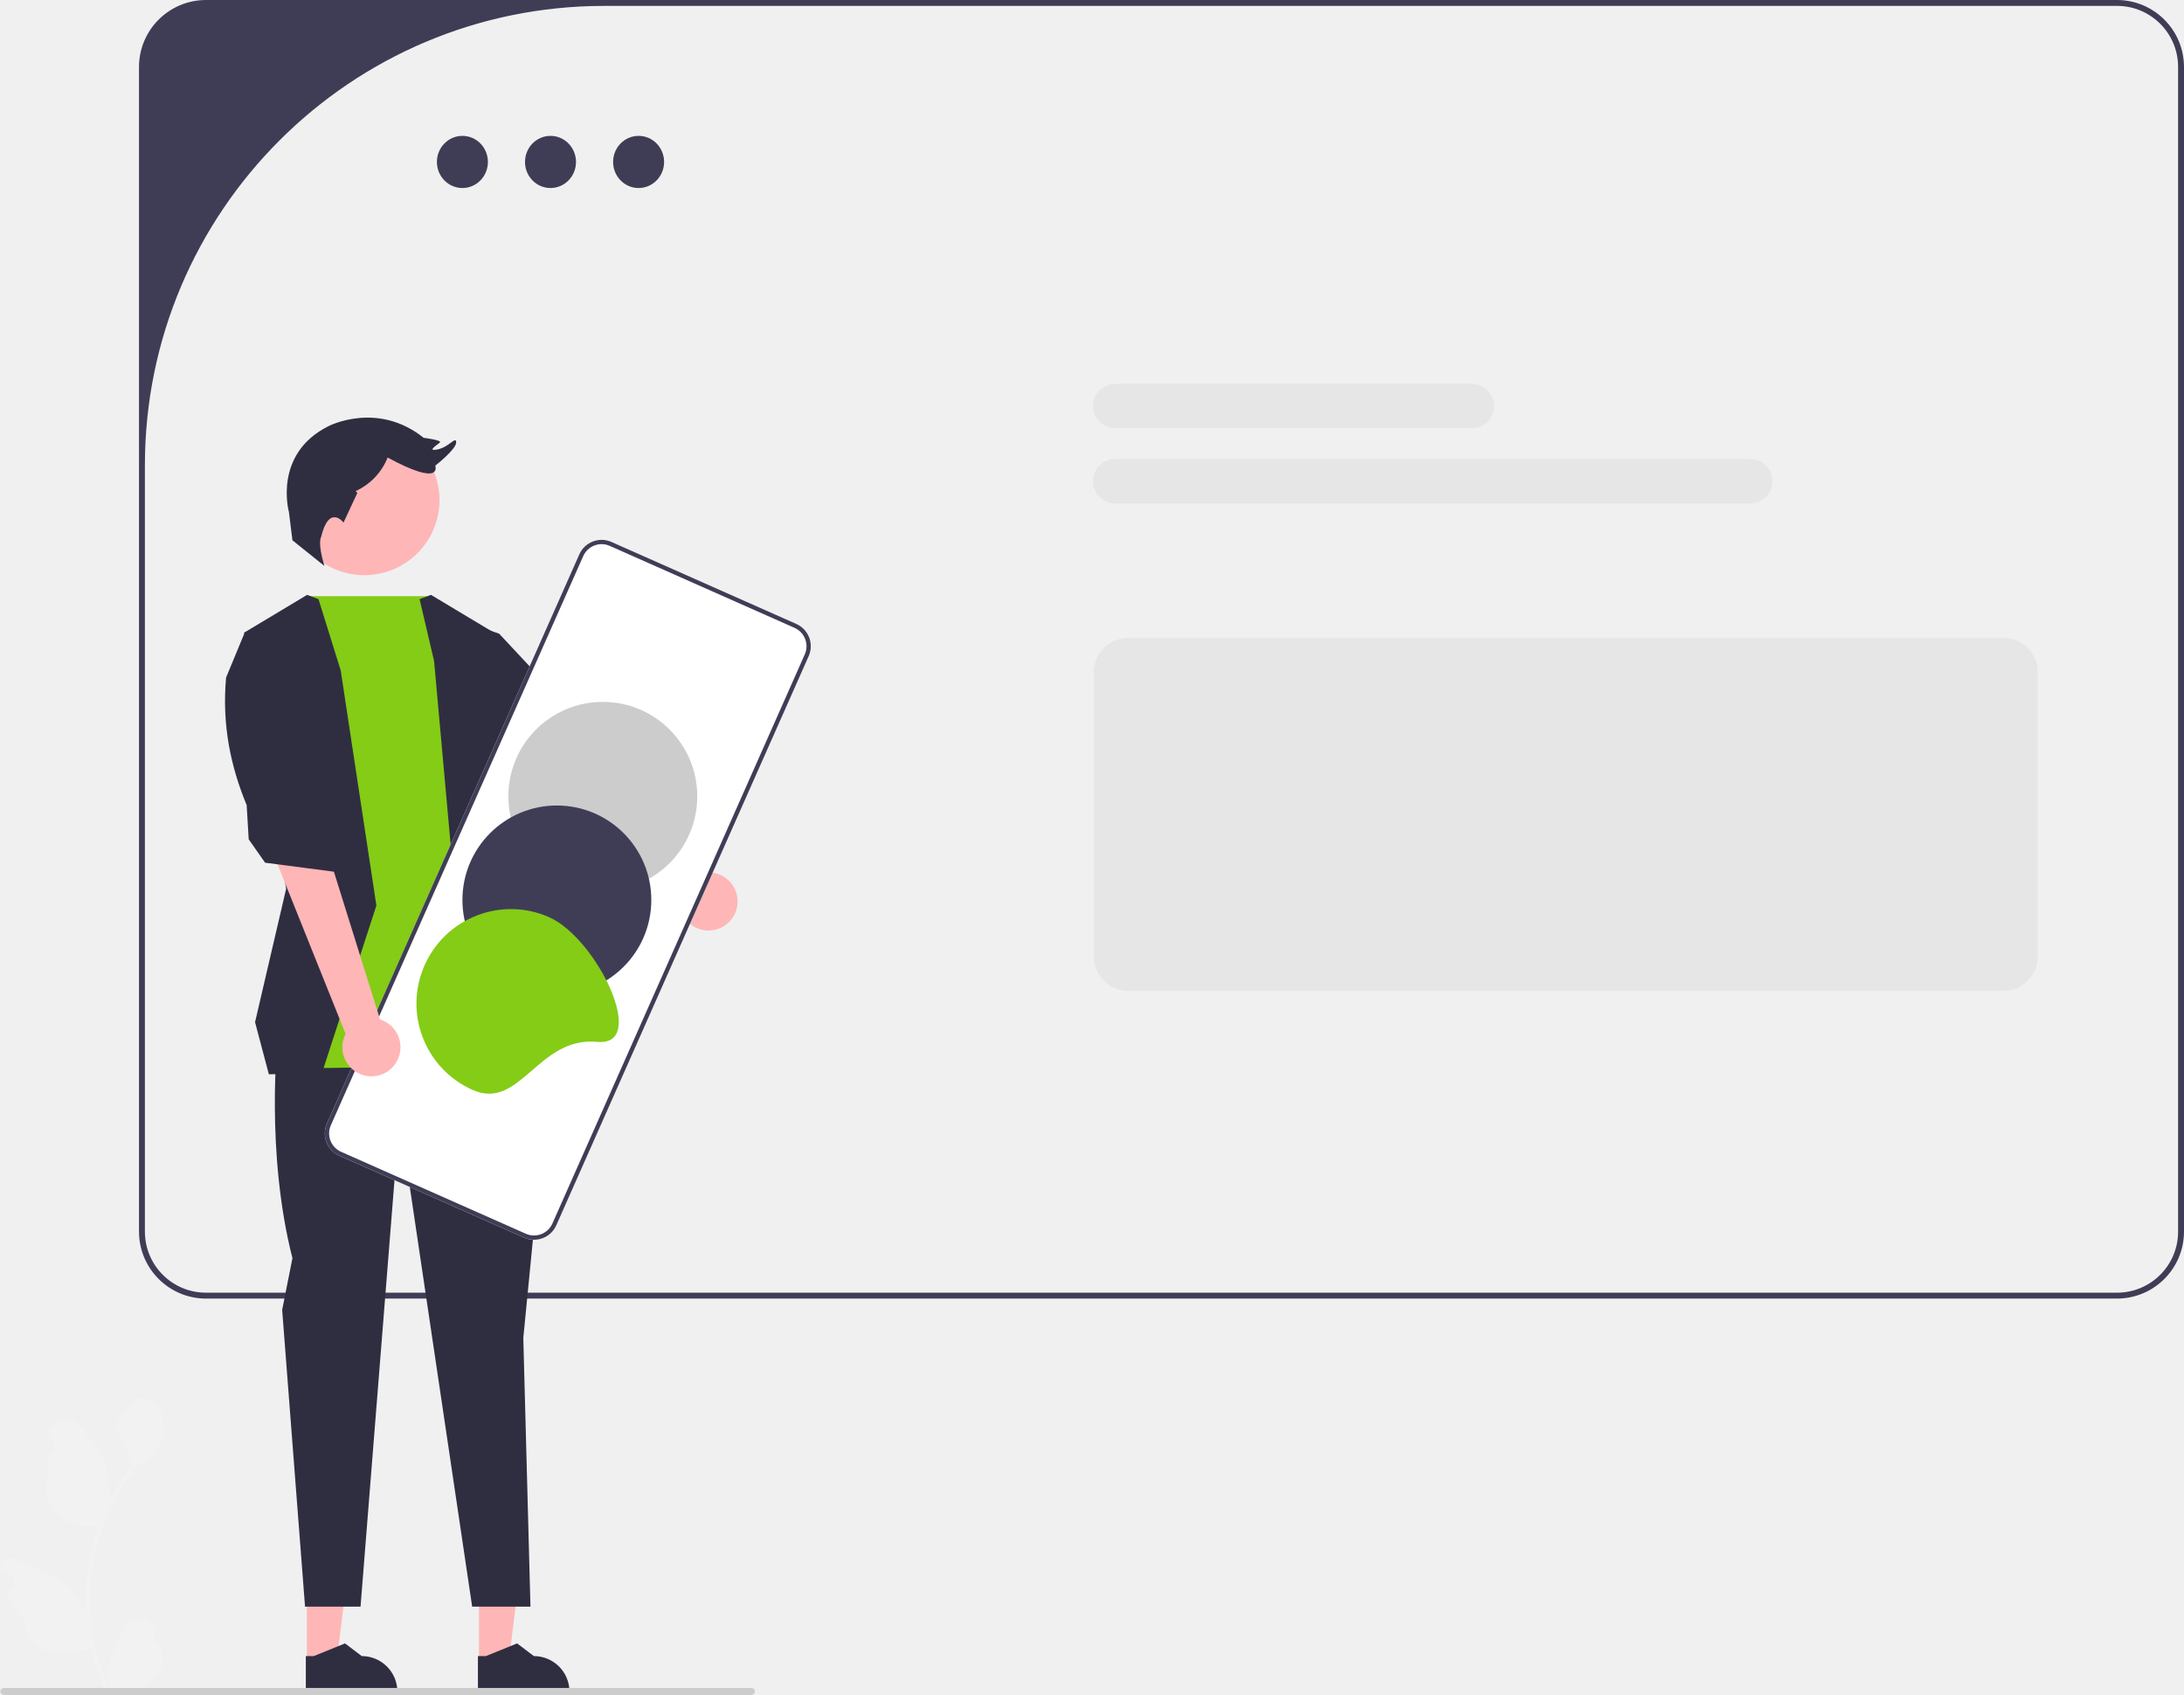
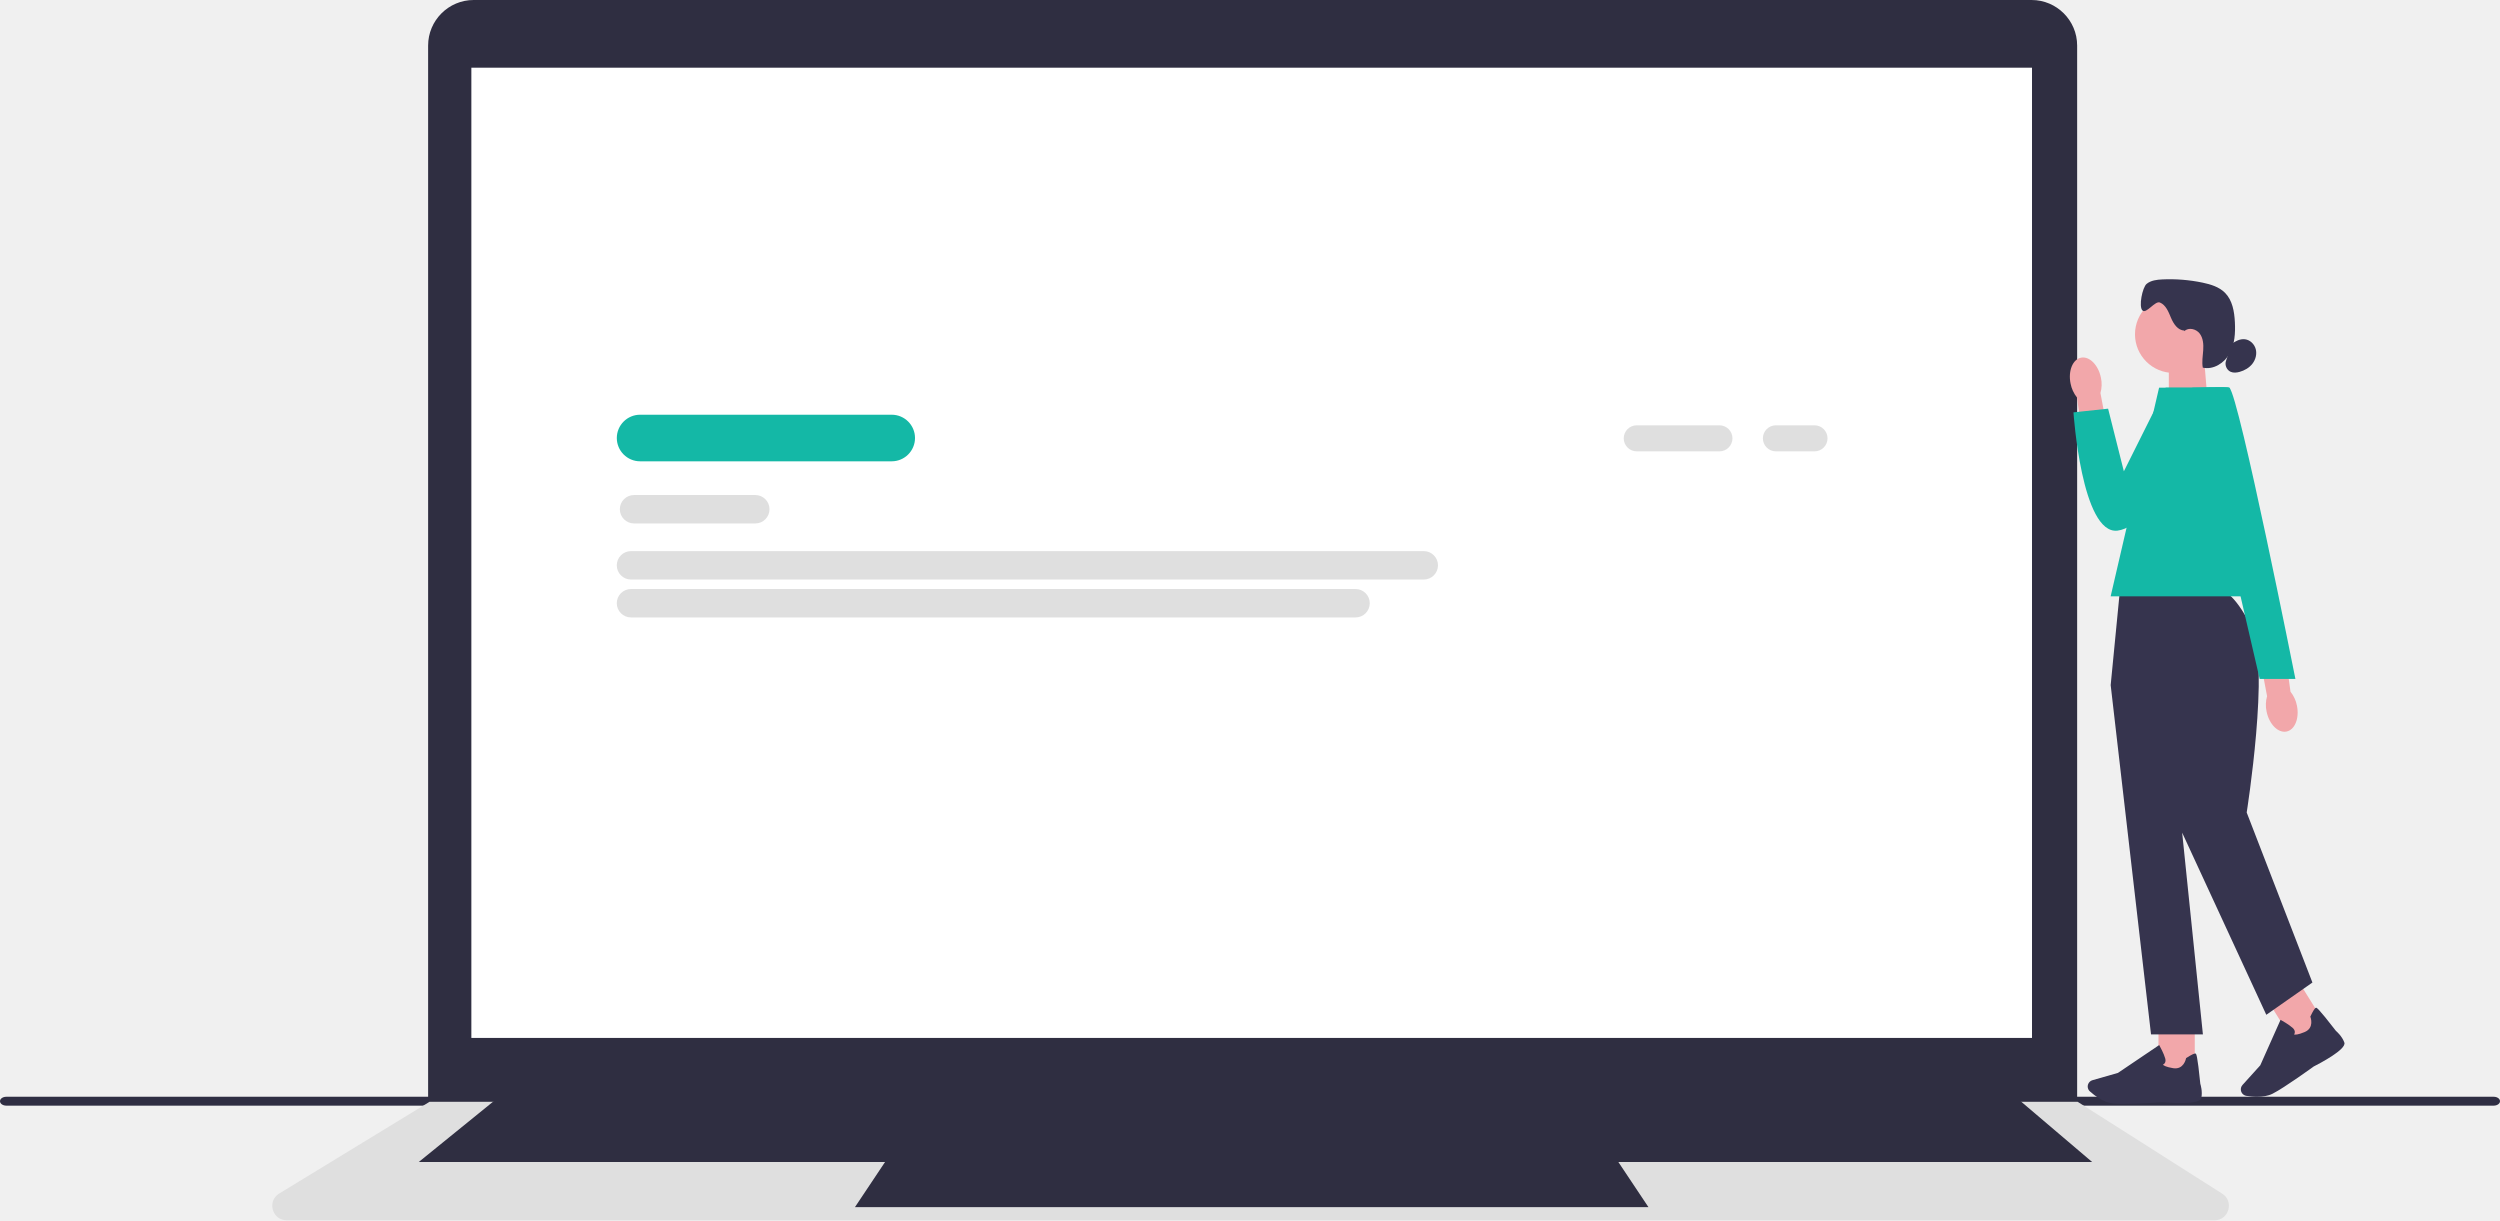
- <svg xmlns="http://www.w3.org/2000/svg" data-name="Layer 1" width="740.103" height="574.316" viewBox="0 0 740.103 574.316">
-   <path d="M717.413,0h-647.62a22.717,22.717,0,0,0-22.69,22.69V417.31a22.717,22.717,0,0,0,22.69,22.69h647.62a22.717,22.717,0,0,0,22.69-22.69V22.69A22.717,22.717,0,0,0,717.413,0Zm20.69,417.31a20.69,20.69,0,0,1-20.69,20.69h-647.62a20.69,20.69,0,0,1-20.69-20.69V157.676A155.676,155.676,0,0,1,204.779,2H717.413a20.69,20.69,0,0,1,20.69,20.69Z" fill="#3f3d56" />
-   <path d="M678.922,335.731h-296.63A11.628,11.628,0,0,1,370.678,324.117V227.782a11.628,11.628,0,0,1,11.614-11.614h296.63a11.628,11.628,0,0,1,11.614,11.614v96.335A11.628,11.628,0,0,1,678.922,335.731Z" fill="#e6e6e6" />
-   <ellipse cx="216.405" cy="54.873" rx="8.642" ry="8.835" fill="#3f3d56" />
-   <ellipse cx="186.551" cy="54.873" rx="8.642" ry="8.835" fill="#3f3d56" />
-   <ellipse cx="156.698" cy="54.873" rx="8.642" ry="8.835" fill="#3f3d56" />
-   <path d="M498.776,145.109H377.91a7.52,7.52,0,0,1,0-15.04H498.776a7.52,7.52,0,0,1,0,15.04Z" fill="#e6e6e6" />
-   <path d="M593.099,170.561H377.91a7.52,7.52,0,0,1,0-15.04H593.099a7.52,7.52,0,1,1,0,15.04Z" fill="#e6e6e6" />
-   <polygon points="162.313 563.077 172.402 563.076 177.201 524.161 162.311 524.162 162.313 563.077" fill="#ffb6b6" />
-   <path d="M161.957,573.602l31.025-.001v-.392a12.076,12.076,0,0,0-12.076-12.076h-.001l-5.667-4.299-10.574,4.3-2.708 0Z" fill="#2f2e41" />
-   <polygon points="103.992 563.077 114.081 563.076 118.88 524.161 103.99 524.162 103.992 563.077" fill="#ffb6b6" />
-   <path d="M103.636,573.602l31.025-.001v-.392a12.076,12.076,0,0,0-12.076-12.076h-.001l-5.667-4.299-10.574,4.3-2.708 0Z" fill="#2f2e41" />
-   <path d="M230.272,304.697l-34.374-32.237,9.31-15.596L239.109,295.633a9.851,9.851,0,1,1-8.837,9.064Z" fill="#ffb6b6" />
-   <path d="M94.121,351.63s-4.267,38.407,4.979,74.679l-3.482,17.534,7.75,100.53h18.811l13.194-165.717,24.63,165.717h19.758l-2.425-91.038,8.552-87.482-3.573-19.915Z" fill="#2f2e41" />
-   <path d="M146.103,202h-42l-7.063,17.958,1.704,141.984s83.214,0,88.904-5.69l-17.781-61.877-6.401-78.947Z" fill="#84cc16" />
-   <polygon points="169.156 214.717 199.028 246.723 209.696 253.835 212.541 263.081 200.45 283.707 186.937 278.728 182.67 263.081 157.594 242.581 154.931 209.739 169.156 214.717" fill="#2f2e41" />
-   <polygon points="142.188 203.016 147.103 224 153.865 298.998 163.111 355.897 189.785 355.897 173.779 294.02 167.378 214.362 146.041 201.56 142.188 203.016" fill="#2f2e41" />
-   <polygon points="107.931 203.016 115.458 227.164 127.549 306.822 109.057 363.72 91.103 364 86.431 346.349 96.966 301.132 82.741 214.362 104.078 201.56 107.931 203.016" fill="#2f2e41" />
-   <circle cx="123.472" cy="169.431" r="25.458" fill="#ffb6b6" />
-   <path d="M108.785,182.033s-1.223,1.855,1.138,9.724l-10.824-8.69-1.184-9.543s-5.509-19.674,13.378-29.117c0,0,16.526-8.656,32.265,3.935,0,0,6.296.787,5.509,1.574s-4.722,3.148-.787,2.361,6.296-4.722,6.296-2.361-7.082,7.869-7.082,7.869,2.754,7.476-16.132-2.754v0a21.108,21.108,0,0,1-10.864,11.377l.606.592h0l-4.694,10.066S111.54,170.623,108.785,182.033Z" fill="#2f2e41" />
-   <path d="M110.783,380.688l85.532-192.857a8.27,8.27,0,0,1,10.9-4.202l62.633,27.778a8.27,8.27,0,0,1,4.202,10.9L188.519,415.164a8.27,8.27,0,0,1-10.9,4.202l-62.633-27.778A8.27,8.27,0,0,1,110.783,380.688Z" fill="#fff" />
-   <path d="M110.783,380.688l85.532-192.857a8.27,8.27,0,0,1,10.9-4.202l62.633,27.778a8.27,8.27,0,0,1,4.202,10.9L188.519,415.164a8.27,8.27,0,0,1-10.9,4.202l-62.633-27.778A8.27,8.27,0,0,1,110.783,380.688Zm161.939-158.97a6.814,6.814,0,0,0-3.463-8.982l-62.633-27.778a6.814,6.814,0,0,0-8.982,3.463L112.112,381.278a6.814,6.814,0,0,0,3.463,8.982l62.633,27.778a6.814,6.814,0,0,0,8.982-3.463Z" fill="#3f3d56" />
-   <circle cx="204.278" cy="269.826" r="32.005" fill="#ccc" />
-   <circle cx="188.708" cy="304.934" r="32.005" fill="#3f3d56" />
-   <path d="M160.161,369.3a32.005,32.005,0,1,1,25.951-58.514c16.158,7.166,33.877,43.922,16.282,42.233C182.245,351.085,176.32,376.466,160.161,369.3Z" fill="#84cc16" />
-   <path d="M117.113,350.313,92.103,288l20,4,16.691,53.435a9.851,9.851,0,1,1-11.682,4.878Z" fill="#ffb6b6" />
-   <path d="M76.618,229.563c-1.456,16.063,1.559,30.167,6.967,43.222l.695,11.612,5.56,7.917,23.707,3.095,4.353-13.728-9.744-12.965-.819-32.378-24.312-22.241Z" fill="#2f2e41" />
-   <path d="M54.259,556.983a2.269,2.269,0,0,1-1.645-3.933l.155-.618q-.031-.074-.062-.148a6.094,6.094,0,0,0-11.241.042c-1.839,4.428-4.179,8.864-4.756,13.546a18.029,18.029,0,0,0,.316,6.2,72.281,72.281,0,0,1-6.575-30.021,69.766,69.766,0,0,1,.433-7.783q.358-3.178.995-6.31a73.119,73.119,0,0,1,14.5-30.99,19.459,19.459,0,0,0,8.093-8.397,14.843,14.843,0,0,0,1.35-4.056c-.394.052-1.486-5.949-1.188-6.317-.549-.833-1.532-1.247-2.131-2.06-2.982-4.043-7.091-3.337-9.236,2.157-4.582,2.313-4.627,6.148-1.815,9.837,1.789,2.347,2.035,5.522,3.604,8.035-.162.207-.329.407-.491.614a73.591,73.591,0,0,0-7.681,12.169,30.592,30.592,0,0,0-1.826-14.21c-1.748-4.217-5.025-7.769-7.91-11.415a6.279,6.279,0,0,0-11.184,3.083q-.009.081-.017.161.643.363,1.259.77A3.078,3.078,0,0,1,15.963,492.94l-.063.01a30.628,30.628,0,0,0,.807,4.579c-3.702,14.316,4.29,19.53,15.701,19.764.252.129.497.258.749.381a75.115,75.115,0,0,0-4.043,19.028,71.243,71.243,0,0,0,.052,11.503l-.019-.136a18.826,18.826,0,0,0-6.427-10.87c-4.946-4.063-11.933-5.559-17.268-8.824a3.533,3.533,0,0,0-5.411,3.437l.022.143a20.675,20.675,0,0,1,2.319,1.117q.643.363,1.259.77a3.078,3.078,0,0,1-1.241,5.602l-.063.01c-.045.006-.084.013-.129.019A30.655,30.655,0,0,0,7.846,548.302c2.315,12.497,12.256,13.683,22.89,10.044h.006a75.092,75.092,0,0,0,5.044,14.726H53.807c.065-.2.123-.407.181-.607a20.474,20.474,0,0,1-4.986-.297c1.337-1.641,2.674-3.294,4.011-4.935a1.119,1.119,0,0,0,.084-.097c.678-.84,1.363-1.673,2.041-2.512l0-.001a29.991,29.991,0,0,0-.879-7.64Z" fill="#f2f2f2" />
-   <path d="M255.81,573.126a1.186,1.186,0,0,1-1.19,1.19H1.33a1.19,1.19,0,0,1,0-2.38h253.29A1.187,1.187,0,0,1,255.81,573.126Z" fill="#ccc" />
+ <svg xmlns="http://www.w3.org/2000/svg" width="949.85" height="463.64" viewBox="0 0 949.85 463.64">
+   <path d="m0,418.39c0,.94,1.07,1.69,2.41,1.69h945.03c1.33,0,2.41-.75,2.41-1.69s-1.07-1.69-2.41-1.69H2.41c-1.33,0-2.41.75-2.41,1.69Z" fill="#2f2e43" stroke-width="0" />
+   <path d="m789.19,420.78H162.66V17.31c0-9.54,7.76-17.31,17.31-17.31h591.91c9.54,0,17.31,7.76,17.31,17.31v403.47Z" fill="#2f2e41" stroke-width="0" />
+   <path d="m841.34,463.64H108.95c-2.53,0-4.6-1.57-5.29-4.01-.68-2.43.27-4.86,2.43-6.17l57.09-34.83h626.22l.18.11,54.72,34.77c2.11,1.34,3.03,3.76,2.33,6.17-.7,2.4-2.77,3.96-5.27,3.96Z" fill="#dfdfdf" stroke-width="0" />
+   <rect x="179.09" y="25.72" width="592.95" height="368.63" fill="#fff" stroke-width="0" />
+   <polygon points="794.9 441.5 159.09 441.5 190.52 416 764.9 416 794.9 441.5" fill="#2f2e41" stroke-width="0" />
+   <polygon points="626.31 458.64 324.83 458.64 336.26 441.5 614.88 441.5 626.31 458.64" fill="#2f2e41" stroke-width="0" />
+   <path d="m653.28,171.49h-31.41c-2.73,0-4.95-2.22-4.95-4.95s2.22-4.95,4.95-4.95h31.41c2.73,0,4.95,2.22,4.95,4.95s-2.22,4.95-4.95,4.95Z" fill="#dfdfdf" stroke-width="0" />
+   <path d="m689.4,171.49h-14.66c-2.73,0-4.95-2.22-4.95-4.95s2.22-4.95,4.95-4.95h14.66c2.73,0,4.95,2.22,4.95,4.95s-2.22,4.95-4.95,4.95Z" fill="#dfdfdf" stroke-width="0" />
+   <path d="m338.8,175.27h-95.6c-4.88,0-8.85-3.97-8.85-8.85s3.97-8.85,8.85-8.85h95.6c4.88,0,8.85,3.97,8.85,8.85s-3.97,8.85-8.85,8.85Z" fill="#14b8a6" stroke-width="0" />
+   <path d="m286.97,198.88h-46.07c-2.97,0-5.4-2.42-5.4-5.4s2.42-5.4,5.4-5.4h46.07c2.97,0,5.4,2.42,5.4,5.4s-2.42,5.4-5.4,5.4Z" fill="#dfdfdf" stroke-width="0" />
+   <path d="m540.95,220.19H239.74c-2.97,0-5.4-2.42-5.4-5.4s2.42-5.4,5.4-5.4h301.21c2.97,0,5.4,2.42,5.4,5.4s-2.42,5.4-5.4,5.4Z" fill="#dfdfdf" stroke-width="0" />
+   <path d="m515.04,234.59H239.74c-2.97,0-5.4-2.42-5.4-5.4s2.42-5.4,5.4-5.4h275.29c2.97,0,5.4,2.42,5.4,5.4s-2.42,5.4-5.4,5.4Z" fill="#dfdfdf" stroke-width="0" />
+   <polygon points="838.74 152.18 824.02 157.02 824.02 135.82 837.38 135.82 838.74 152.18" fill="#f2a7aa" stroke-width="0" />
+   <circle cx="825.84" cy="127.02" r="14.67" fill="#f2a7aa" stroke-width="0" />
+   <path d="m829.87,125.57c-2.46-.07-4.07-2.56-5.02-4.82-.95-2.27-1.94-4.87-4.21-5.81-1.86-.77-5.15,4.4-6.62,3.03-1.53-1.43-.04-8.81,1.59-10.13s3.85-1.58,5.95-1.68c5.11-.24,10.26.18,15.27,1.22,3.1.65,6.29,1.62,8.53,3.86,2.83,2.84,3.56,7.13,3.76,11.14.21,4.1-.03,8.4-2.02,11.98-1.99,3.59-6.17,6.24-10.17,5.32-.4-2.18,0-4.41.16-6.62.15-2.21,0-4.59-1.35-6.35s-4.23-2.45-5.8-.89" fill="#36344e" stroke-width="0" />
+   <path d="m847.92,130.65c1.47-1.08,3.22-1.97,5.03-1.75,1.95.24,3.6,1.85,4.1,3.75s-.06,4-1.27,5.55c-1.21,1.55-3,2.58-4.9,3.1-1.1.3-2.3.42-3.35-.03-1.54-.66-2.37-2.64-1.77-4.2" fill="#36344e" stroke-width="0" />
+   <rect x="820.09" y="388" width="13.79" height="19.56" fill="#f2a7aa" stroke-width="0" />
+   <path d="m806.66,419.41c-1.45,0-2.74-.04-3.71-.13-3.66-.34-7.16-3.04-8.92-4.62-.79-.71-1.04-1.84-.63-2.82h0c.29-.7.88-1.22,1.61-1.43l9.68-2.77,15.67-10.58.17.31c.07.12,1.6,2.89,2.12,4.76.2.71.14,1.31-.15,1.77-.21.32-.49.5-.73.61.28.3,1.17.9,3.91,1.34,3.99.64,4.84-3.51,4.87-3.68l.03-.14.12-.08c1.9-1.23,3.07-1.78,3.48-1.66.25.08.67.2,1.81,11.49.11.35.91,2.95.37,5.43-.59,2.7-12.39,1.77-14.75,1.56-.07,0-8.9.64-14.96.64Z" fill="#36344e" stroke-width="0" />
+   <rect x="865.58" y="374.8" width="13.79" height="19.56" transform="translate(-71.35 519.94) rotate(-31.95)" fill="#f2a7aa" stroke-width="0" />
+   <path d="m857.61,416.73c-1.62,0-3.11-.19-4.17-.38-1.04-.18-1.86-1.01-2.03-2.06h0c-.12-.75.1-1.5.61-2.07l6.75-7.47,7.7-17.27.31.17c.12.06,2.89,1.6,4.32,2.92.54.5.81,1.03.8,1.58,0,.38-.15.69-.29.9.4.1,1.47.14,4.03-.94,3.73-1.57,2.25-5.54,2.19-5.71l-.05-.13.06-.13c.97-2.05,1.66-3.14,2.07-3.25.25-.07.68-.18,7.61,8.79.28.24,2.33,2.02,3.19,4.42.93,2.6-9.58,8.06-11.69,9.13-.07.05-11.06,8.04-15.57,10.31-1.79.9-3.91,1.18-5.84,1.18Z" fill="#36344e" stroke-width="0" />
+   <path d="m844.04,224.38h-38.61l-3.5,35.92,15.33,132.71h19.71l-7.88-76.65,31.97,69.2,17.52-12.26-24.97-64.6s8.92-56.28,1.91-70.3c-7.01-14.02-11.48-14.02-11.48-14.02Z" fill="#36344e" stroke-width="0" />
+   <polygon points="863.24 226.57 801.92 226.57 820.32 147.3 847.03 147.3 863.24 226.57" fill="#14b8a6" stroke-width="0" />
+   <path id="uuid-52db3307-ec3e-496d-a5d4-9d1f33ffc652-45-45-44-44-172" d="m786.69,145.73c-.98-4.82.81-9.23,4-9.84,3.19-.61,6.56,2.8,7.54,7.63.42,1.92.35,3.91-.19,5.81l3.88,20.49-10.02,1.58-2.76-20.36c-1.24-1.55-2.08-3.37-2.45-5.31h0Z" fill="#f2a7aa" stroke-width="0" />
+   <path d="m846.38,147.3h-23.56l-15.88,31.77-5.99-23.8-13.16,1.4s3.11,46.51,16.73,44.94c13.61-1.57,45.36-43.48,41.87-54.3Z" fill="#14b8a6" stroke-width="0" />
+   <path id="uuid-2800d917-a06e-4fc6-b661-0f9df9cadefc-46-46-45-45-173" d="m872.7,268.11c.98,4.82-.81,9.23-4,9.84-3.19.61-6.56-2.8-7.54-7.63-.42-1.92-.35-3.91.19-5.81l-3.88-20.49,10.02-1.58,2.76,20.36c1.24,1.55,2.08,3.37,2.45,5.31,0,0,0,0,0,0Z" fill="#f2a7aa" stroke-width="0" />
+   <path d="m832.95,147.3s13.39-.57,14.08,0c3.65,2.99,25.09,110.66,25.09,110.66h-13.58s-25.6-110.66-25.6-110.66Z" fill="#14b8a6" stroke-width="0" />
</svg>
